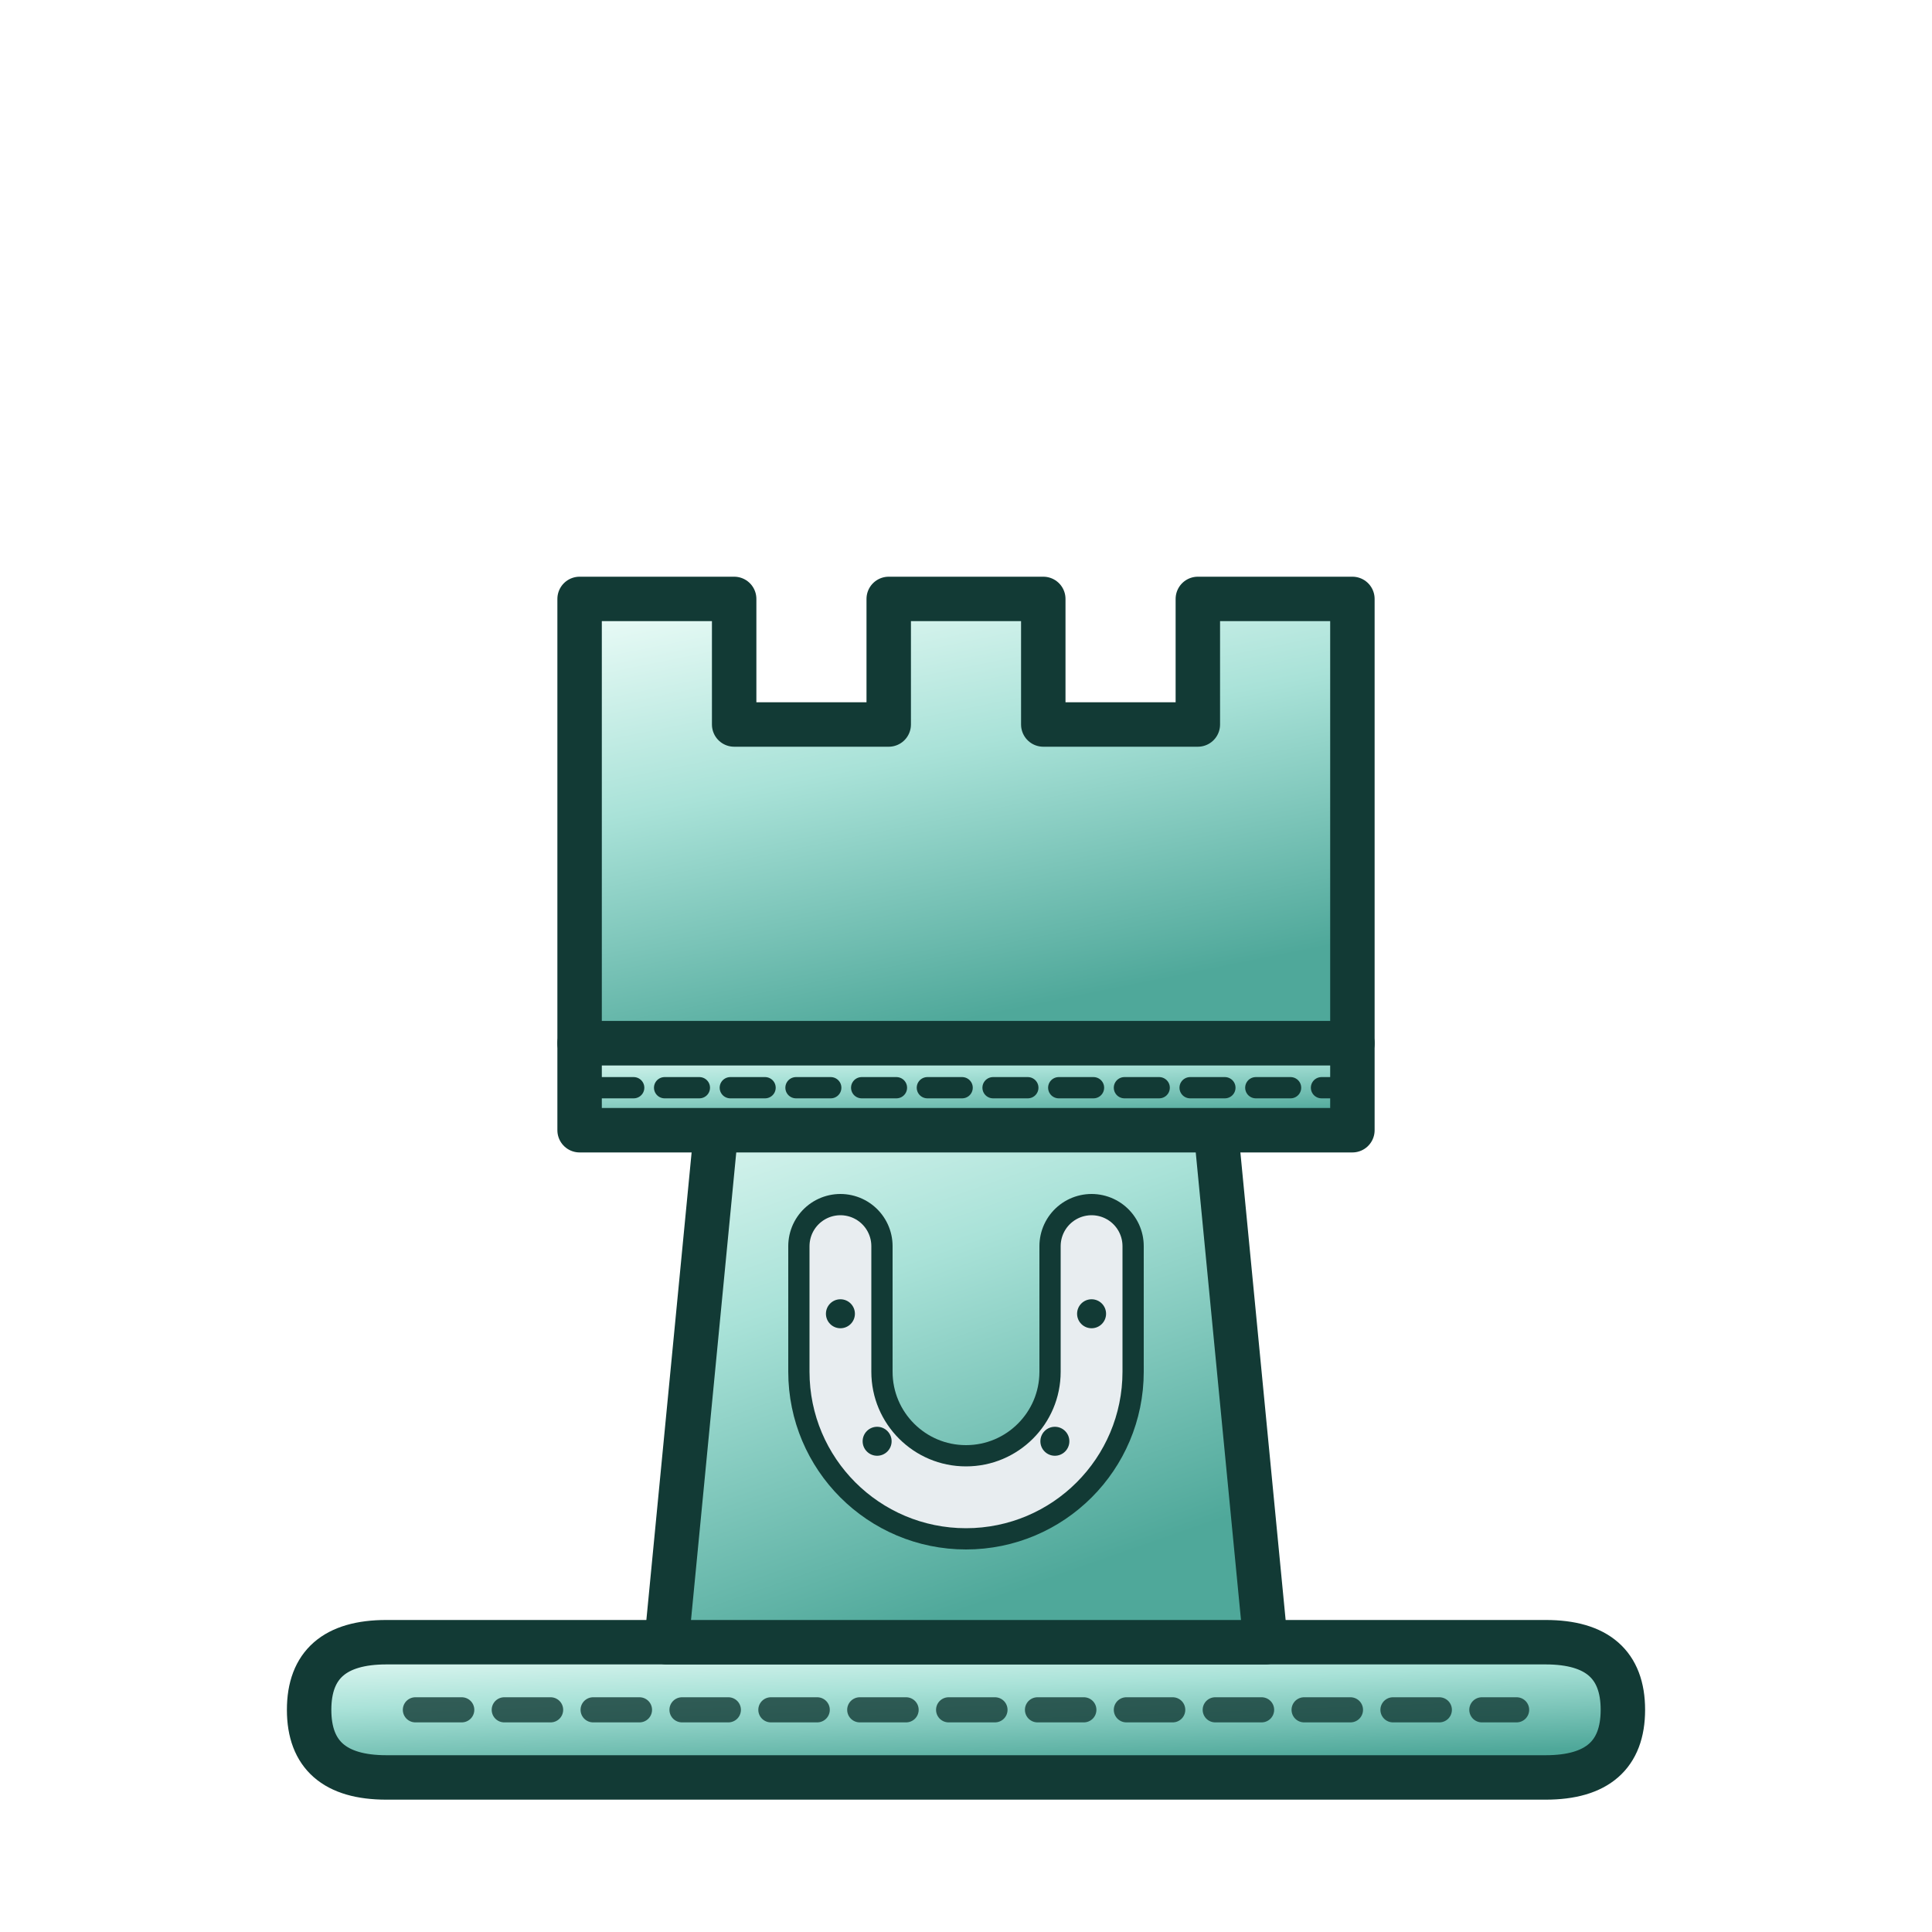
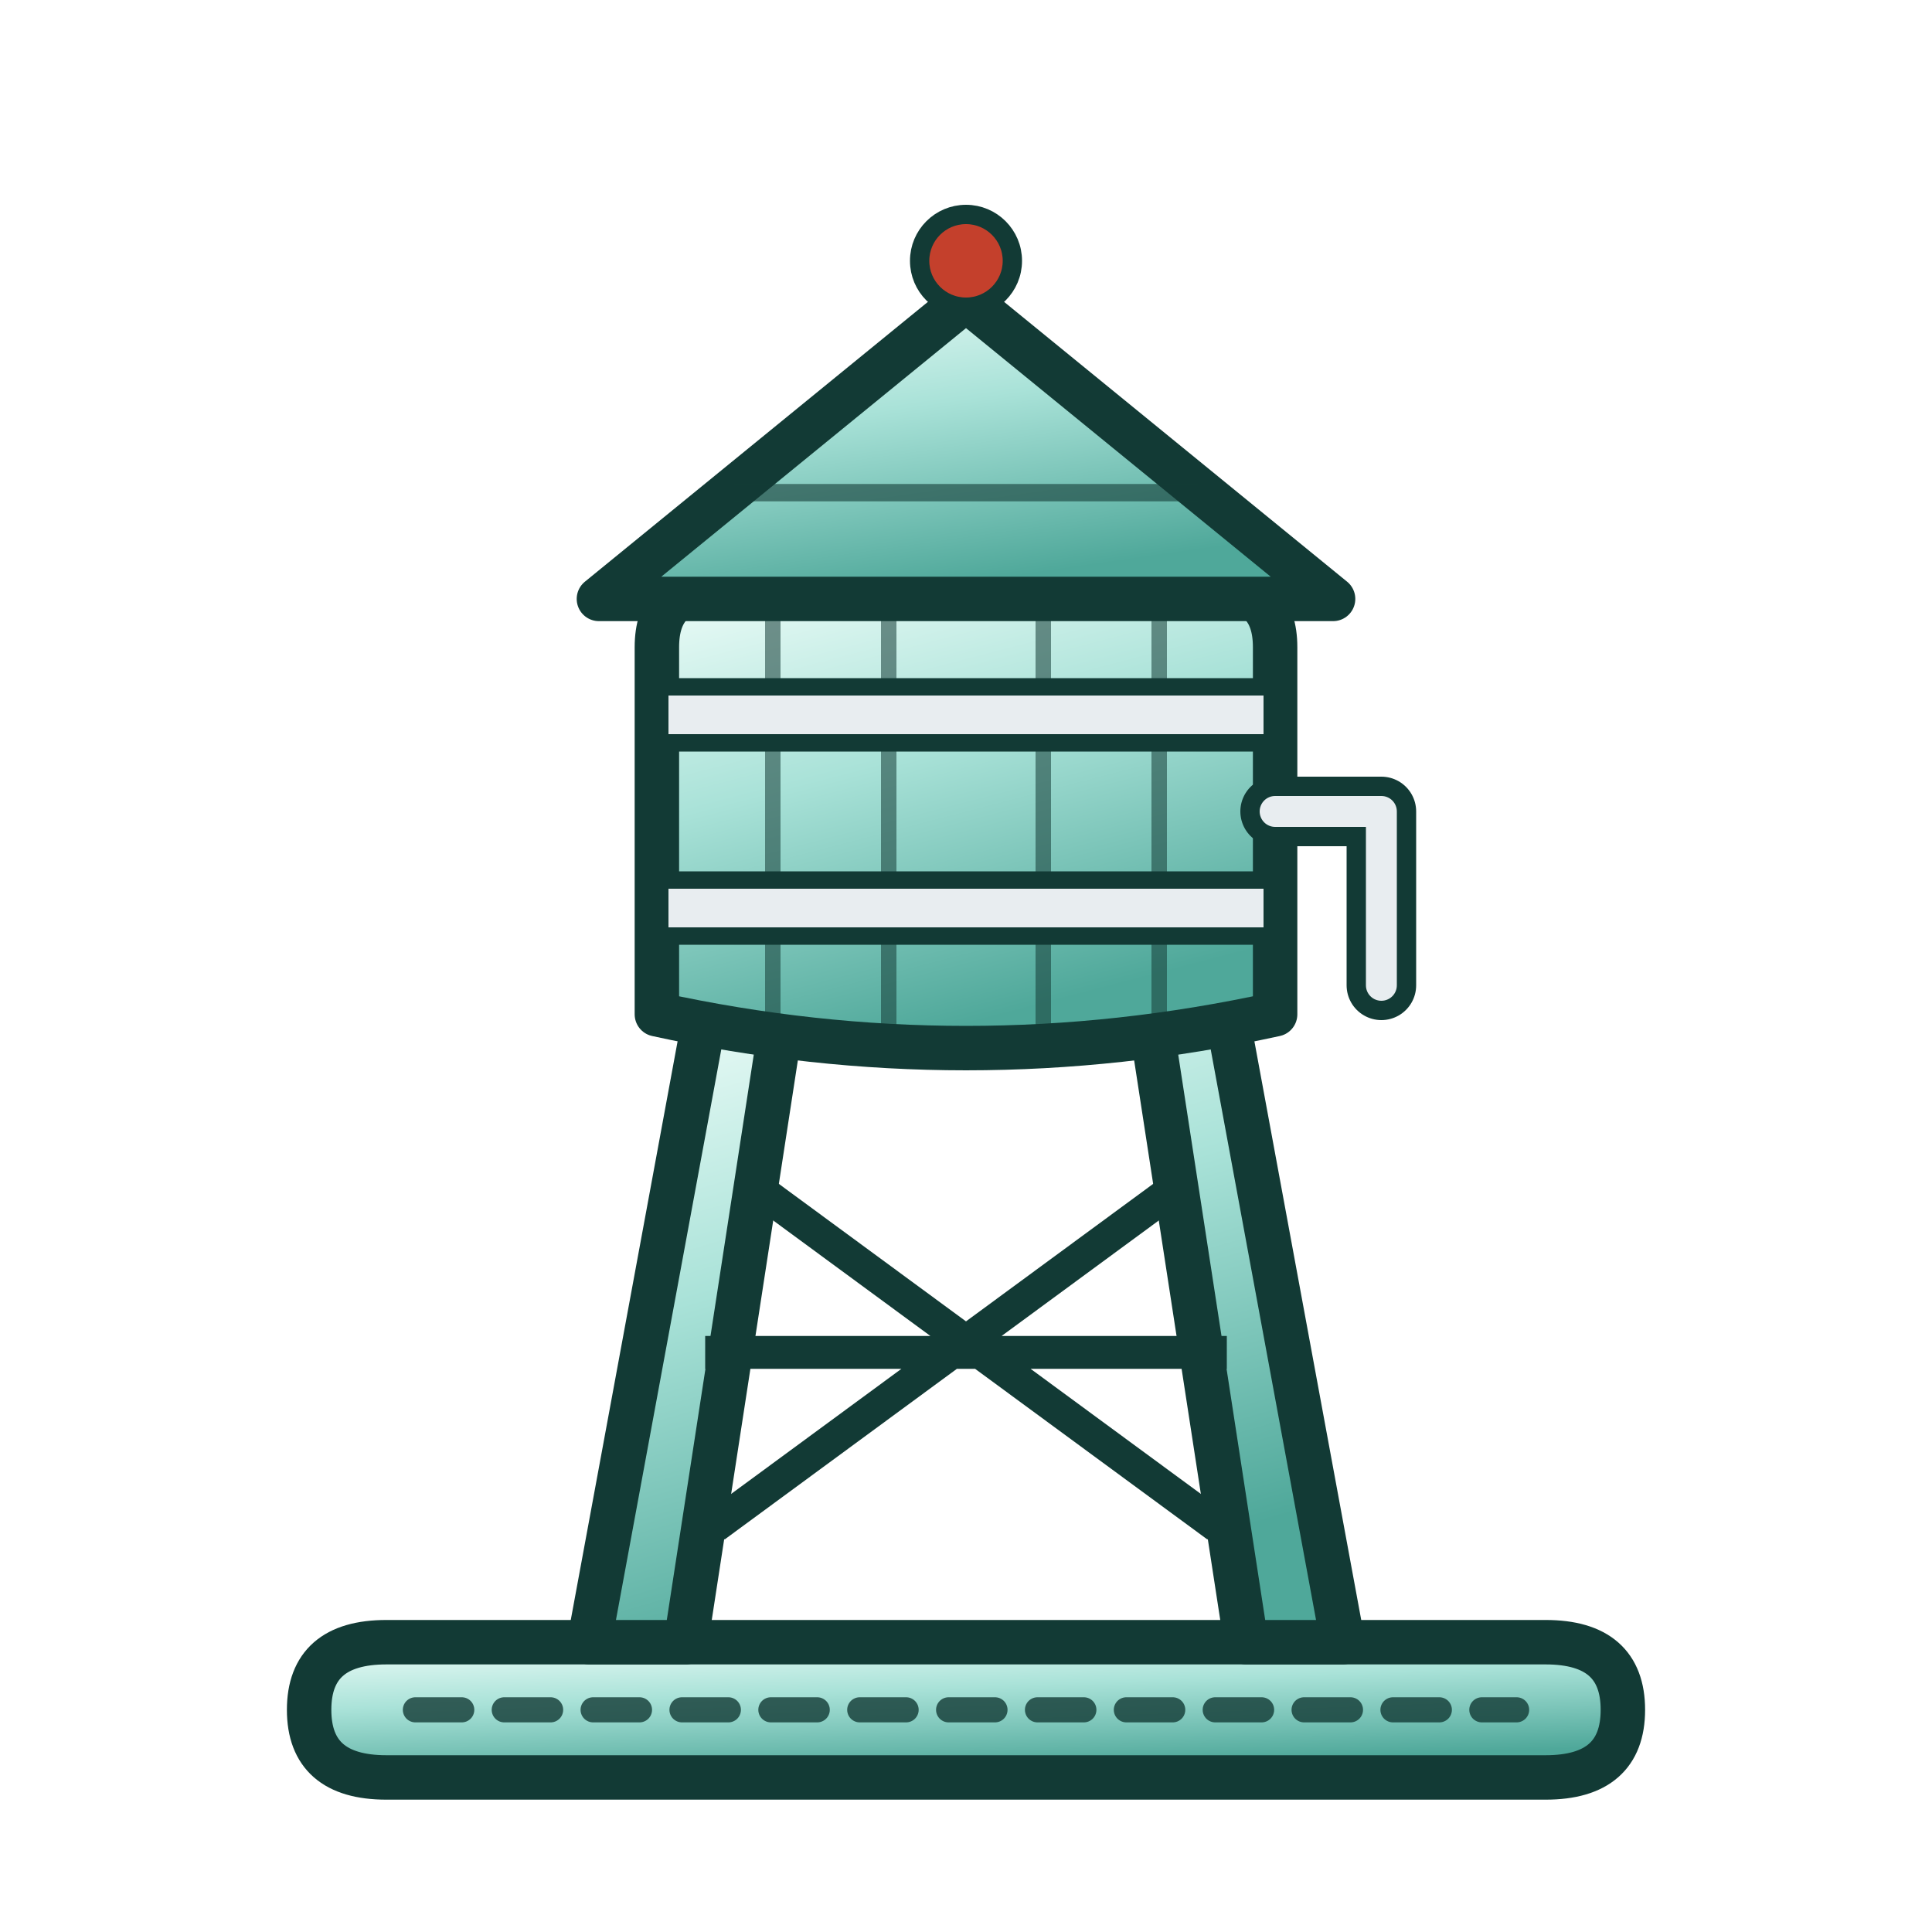
<svg xmlns="http://www.w3.org/2000/svg" viewBox="0 0 100 100">
  <defs>
    <linearGradient id="g" x1="0" y1="0" x2="0.35" y2="1">
      <stop offset="0" stop-color="#effdf9" />
      <stop offset="0.45" stop-color="#a9e2d8" />
      <stop offset="1" stop-color="#4fa89a" />
    </linearGradient>
  </defs>
  <g stroke="#123a35" stroke-width="2.3" stroke-linejoin="round">
    <path d="M20 92H80Q84 92 84 88.5Q84 85 80 85H20Q16 85 16 88.5Q16 92 20 92Z" fill="url(#g)" />
    <path d="M21.5 88.5H78.5" stroke="#123a35" stroke-width="1.3" stroke-dasharray="2.4 2.2" stroke-linecap="round" opacity="0.8" />
-     <path d="M34.5 85L37.5 54H62.5L65.5 85Z" fill="url(#g)" />
-     <path d="M30 54V31H38V37.5H46V31H54V37.5H62V31H70V54Z" fill="url(#g)" />
-     <path d="M30 54H70V58.5H30Z" fill="url(#g)" />
-     <path d="M31 56.3H69" stroke="#123a35" stroke-width="1.1" stroke-dasharray="1.8 1.6" stroke-linecap="round" />
-     <path d="M43.5 64.5V71A6.5 6.5 0 0 0 56.5 71V64.5" fill="none" stroke="#123a35" stroke-width="5.4" stroke-linecap="round" />
-     <path d="M43.5 64.5V71A6.5 6.5 0 0 0 56.5 71V64.5" fill="none" stroke="#e8edf0" stroke-width="3.2" stroke-linecap="round" />
-     <g fill="#123a35" stroke="none">
-       <circle cx="43.5" cy="68" r=".75" />
-       <circle cx="56.5" cy="68" r=".75" />
-       <circle cx="45.4" cy="74.6" r=".75" />
-       <circle cx="54.6" cy="74.6" r=".75" />
-     </g>
+     <path d="M36.5 52.5H40.5L35.5 85H30.5ZM59.5 52.5H63.5L69.5 85H64.5Z" fill="url(#g)" />
+     <path d="M38.5 61L63 79M61.5 61L37 79M36.5 70H63.5" fill="none" stroke="#123a35" stroke-width="1.7" />
+     <path d="M34 52.5V33.5Q34 30.5 37 30.5H63Q66 30.5 66 33.5V52.5Q50 56 34 52.5Z" fill="url(#g)" />
+     <path d="M40 31V53.6M46 31V54.4M54 31V54.4M60 31V53.6" fill="none" stroke="#123a35" stroke-width="0.8" opacity="0.55" />
+     <path d="M34.6 37H65.4M34.6 47H65.4" fill="none" stroke="#123a35" stroke-width="3.8" />
+     <path d="M34.6 37H65.4M34.6 47H65.4" fill="none" stroke="#e8edf0" stroke-width="2" />
+     <path d="M66 42H71.5V51" fill="none" stroke="#123a35" stroke-width="3.6" stroke-linecap="round" stroke-linejoin="round" />
+     <path d="M66 42H71.5V51" fill="none" stroke="#e8edf0" stroke-width="1.6" stroke-linecap="round" stroke-linejoin="round" />
+     <path d="M31 31L50 15.5L69 31Z" fill="url(#g)" />
+     <path d="M38 25.5H62" stroke="#123a35" stroke-width="0.9" opacity="0.6" />
+     <circle cx="50" cy="13.5" r="2.4" fill="#c4402c" stroke-width="1" />
  </g>
</svg>
